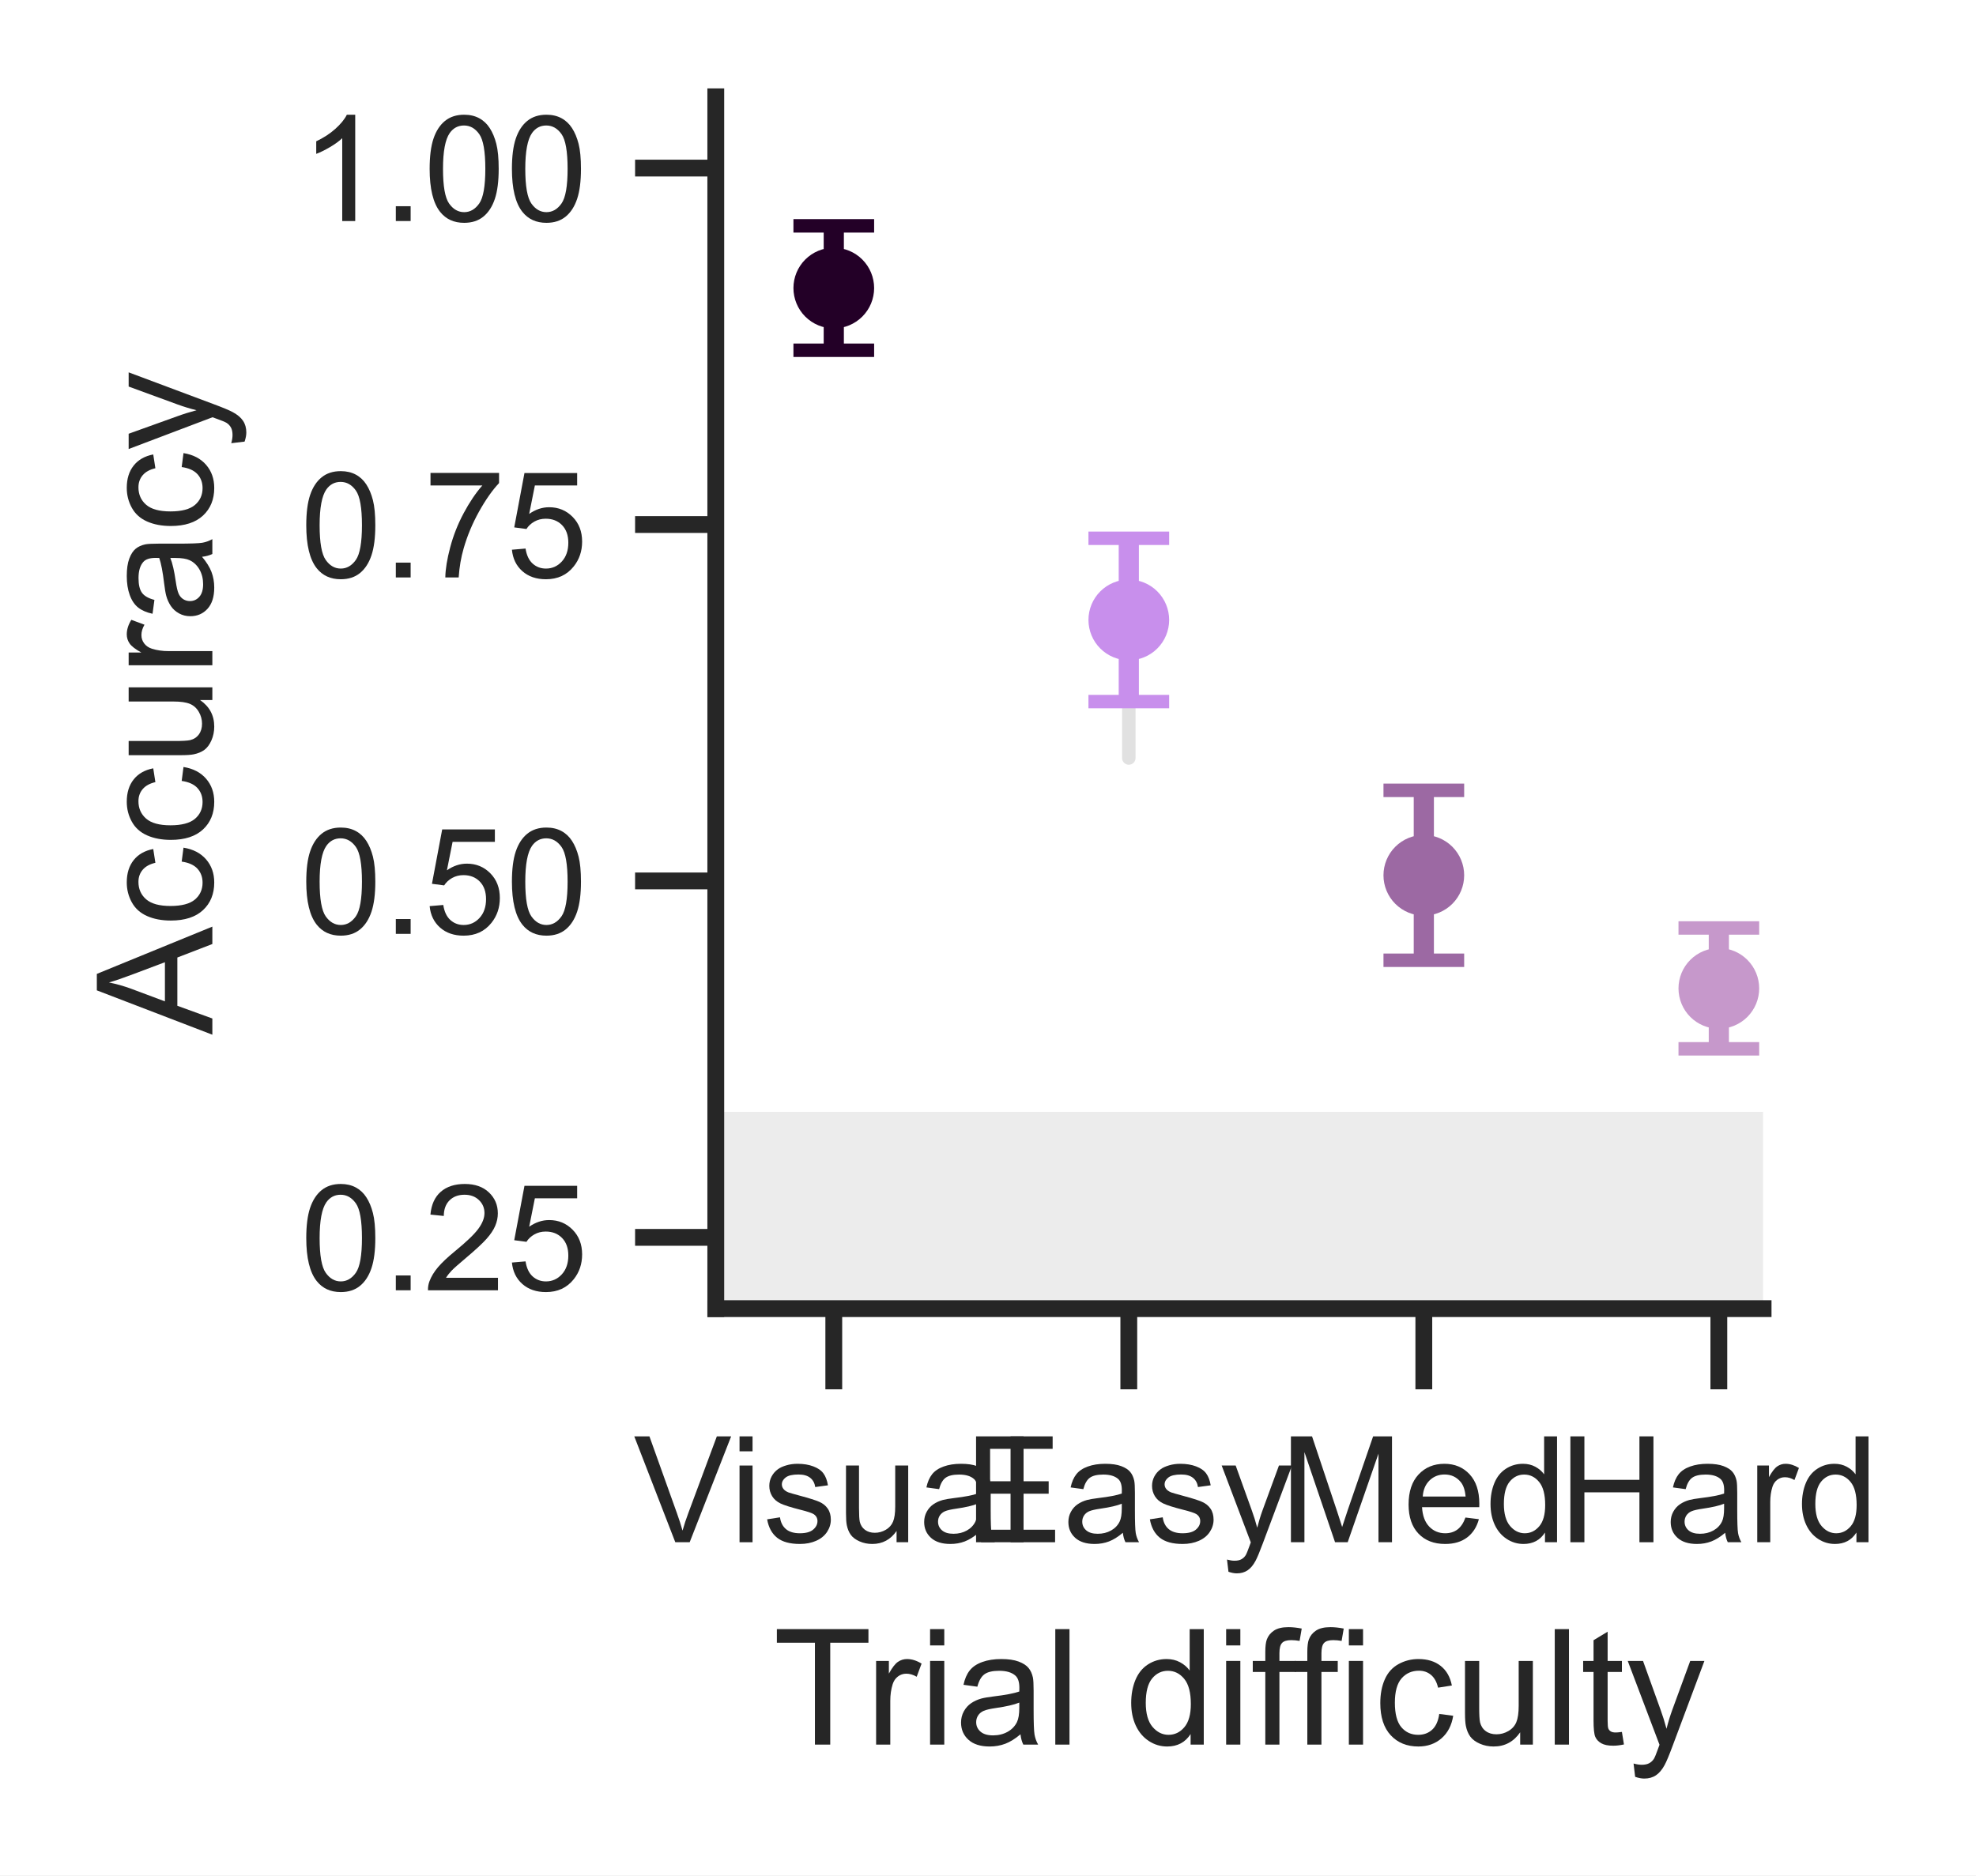
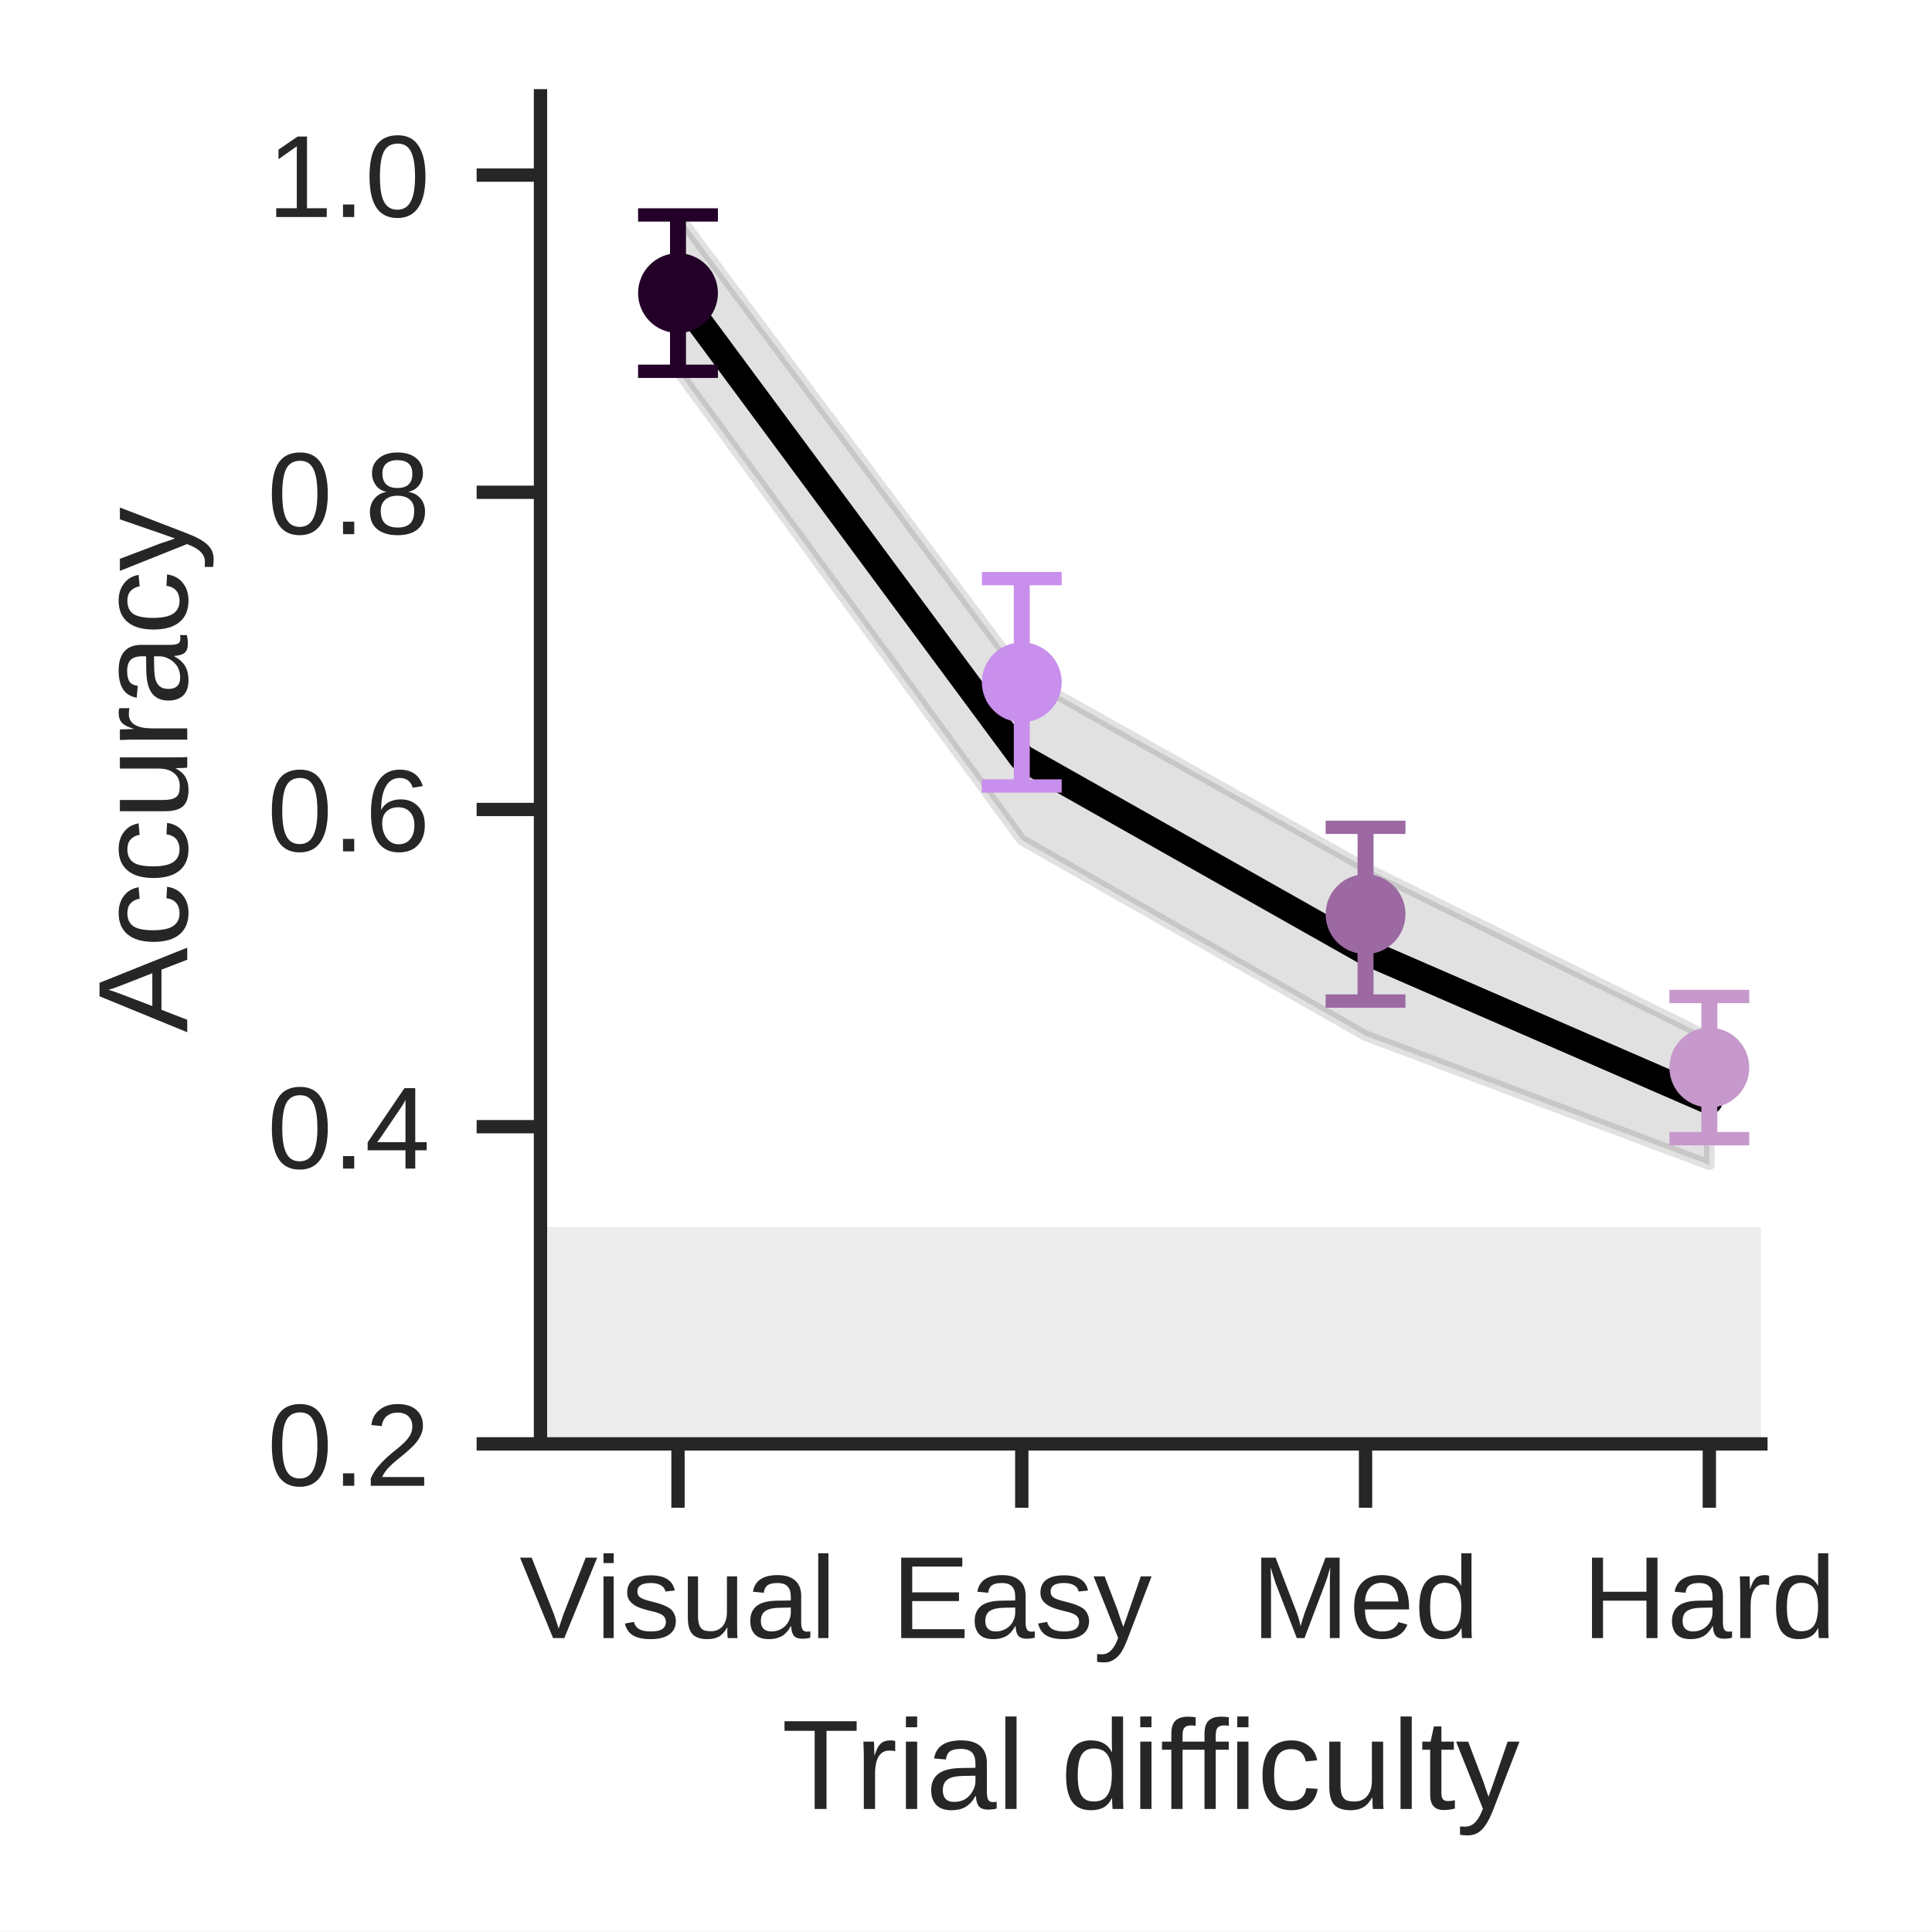
- <svg xmlns="http://www.w3.org/2000/svg" xmlns:xlink="http://www.w3.org/1999/xlink" width="146.925pt" height="139.474pt" viewBox="0 0 146.925 139.474" version="1.1">
+ <svg xmlns="http://www.w3.org/2000/svg" xmlns:xlink="http://www.w3.org/1999/xlink" width="145.211pt" height="145.183pt" viewBox="0 0 145.211 145.183" version="1.1">
  <defs>
    <style type="text/css">*{stroke-linejoin: round; stroke-linecap: butt}</style>
  </defs>
  <g id="figure_1">
    <g id="patch_1">
-       <path d="M 0 139.474  L 146.925 139.474  L 146.925 0  L 0 0  z " style="fill: #ffffff" />
+       <path d="M 0 145.183  L 145.211 145.183  L 145.211 0  L 0 0  z " style="fill: #ffffff" />
    </g>
    <g id="axes_1">
      <g id="patch_2">
-         <path d="M 53.222 97.324  L 131.095 97.324  L 131.095 7.2  L 53.222 7.2  z " style="fill: #ffffff" />
+         <path d="M 40.624 108.523  L 132.351 108.523  L 132.351 7.2  L 40.624 7.2  z " style="fill: #ffffff" />
      </g>
      <g id="matplotlib.axis_1">
        <g id="xtick_1">
          <g id="line2d_1">
            <defs>
-               <path id="ma541c0d342" d="M 0 0  L 0 6  " style="stroke: #262626; stroke-width: 1.25" />
+               <path id="m2fca1bf933" d="M 0 0  L 0 4.8  " style="stroke: #262626" />
            </defs>
            <g>
-               <use xlink:href="#ma541c0d342" x="61.996" y="97.324" style="fill: #262626; stroke: #262626; stroke-width: 1.25" />
+               <use xlink:href="#m2fca1bf933" x="50.959" y="108.523" style="fill: #262626; stroke: #262626" />
            </g>
          </g>
          <g id="text_1">
-             <g style="fill: #262626" transform="translate(47.1129 114.6973) scale(0.11 -0.11)">
-               <defs>
-                 <path id="ArialMT-56" d="M 1803 0  L 28 4581  L 684 4581  L 1875 1253  Q 2019 853 2116 503  Q 2222 878 2363 1253  L 3600 4581  L 4219 4581  L 2425 0  L 1803 0  z " transform="scale(0.015625)" />
-                 <path id="ArialMT-69" d="M 425 3934  L 425 4581  L 988 4581  L 988 3934  L 425 3934  z M 425 0  L 425 3319  L 988 3319  L 988 0  L 425 0  z " transform="scale(0.015625)" />
-                 <path id="ArialMT-73" d="M 197 991  L 753 1078  Q 800 744 1014 566  Q 1228 388 1613 388  Q 2000 388 2187 545  Q 2375 703 2375 916  Q 2375 1106 2209 1216  Q 2094 1291 1634 1406  Q 1016 1563 777 1677  Q 538 1791 414 1992  Q 291 2194 291 2438  Q 291 2659 392 2848  Q 494 3038 669 3163  Q 800 3259 1026 3326  Q 1253 3394 1513 3394  Q 1903 3394 2198 3281  Q 2494 3169 2634 2976  Q 2775 2784 2828 2463  L 2278 2388  Q 2241 2644 2061 2787  Q 1881 2931 1553 2931  Q 1166 2931 1000 2803  Q 834 2675 834 2503  Q 834 2394 903 2306  Q 972 2216 1119 2156  Q 1203 2125 1616 2013  Q 2213 1853 2448 1751  Q 2684 1650 2818 1456  Q 2953 1263 2953 975  Q 2953 694 2789 445  Q 2625 197 2315 61  Q 2006 -75 1616 -75  Q 969 -75 630 194  Q 291 463 197 991  z " transform="scale(0.015625)" />
-                 <path id="ArialMT-75" d="M 2597 0  L 2597 488  Q 2209 -75 1544 -75  Q 1250 -75 995 37  Q 741 150 617 320  Q 494 491 444 738  Q 409 903 409 1263  L 409 3319  L 972 3319  L 972 1478  Q 972 1038 1006 884  Q 1059 663 1231 536  Q 1403 409 1656 409  Q 1909 409 2131 539  Q 2353 669 2445 892  Q 2538 1116 2538 1541  L 2538 3319  L 3100 3319  L 3100 0  L 2597 0  z " transform="scale(0.015625)" />
-                 <path id="ArialMT-61" d="M 2588 409  Q 2275 144 1986 34  Q 1697 -75 1366 -75  Q 819 -75 525 192  Q 231 459 231 875  Q 231 1119 342 1320  Q 453 1522 633 1644  Q 813 1766 1038 1828  Q 1203 1872 1538 1913  Q 2219 1994 2541 2106  Q 2544 2222 2544 2253  Q 2544 2597 2384 2738  Q 2169 2928 1744 2928  Q 1347 2928 1158 2789  Q 969 2650 878 2297  L 328 2372  Q 403 2725 575 2942  Q 747 3159 1072 3276  Q 1397 3394 1825 3394  Q 2250 3394 2515 3294  Q 2781 3194 2906 3042  Q 3031 2891 3081 2659  Q 3109 2516 3109 2141  L 3109 1391  Q 3109 606 3145 398  Q 3181 191 3288 0  L 2700 0  Q 2613 175 2588 409  z M 2541 1666  Q 2234 1541 1622 1453  Q 1275 1403 1131 1340  Q 988 1278 909 1158  Q 831 1038 831 891  Q 831 666 1001 516  Q 1172 366 1500 366  Q 1825 366 2078 508  Q 2331 650 2450 897  Q 2541 1088 2541 1459  L 2541 1666  z " transform="scale(0.015625)" />
-                 <path id="ArialMT-6c" d="M 409 0  L 409 4581  L 972 4581  L 972 0  L 409 0  z " transform="scale(0.015625)" />
-               </defs>
-               <use xlink:href="#ArialMT-56" />
-               <use xlink:href="#ArialMT-69" transform="translate(64.94922 0)" />
-               <use xlink:href="#ArialMT-73" transform="translate(87.16602 0)" />
-               <use xlink:href="#ArialMT-75" transform="translate(137.166 0)" />
-               <use xlink:href="#ArialMT-61" transform="translate(192.7812 0)" />
-               <use xlink:href="#ArialMT-6c" transform="translate(248.3965 0)" />
-             </g>
+             <text style="font-size: 8.8px; font-family: 'Arial', 'DejaVu Sans', 'Liberation Sans', 'Bitstream Vera Sans', sans-serif; text-anchor: middle; fill: #262626" x="50.959" y="123.122" transform="rotate(-0 50.9594 123.1216)">Visual</text>
          </g>
        </g>
        <g id="xtick_2">
          <g id="line2d_2">
            <g>
-               <use xlink:href="#ma541c0d342" x="83.932" y="97.324" style="fill: #262626; stroke: #262626; stroke-width: 1.25" />
+               <use xlink:href="#m2fca1bf933" x="76.798" y="108.523" style="fill: #262626; stroke: #262626" />
            </g>
          </g>
          <g id="text_2">
-             <g style="fill: #262626" transform="translate(71.7052 114.6973) scale(0.11 -0.11)">
-               <defs>
-                 <path id="ArialMT-45" d="M 506 0  L 506 4581  L 3819 4581  L 3819 4041  L 1113 4041  L 1113 2638  L 3647 2638  L 3647 2100  L 1113 2100  L 1113 541  L 3925 541  L 3925 0  L 506 0  z " transform="scale(0.015625)" />
-                 <path id="ArialMT-79" d="M 397 -1278  L 334 -750  Q 519 -800 656 -800  Q 844 -800 956 -737  Q 1069 -675 1141 -563  Q 1194 -478 1313 -144  Q 1328 -97 1363 -6  L 103 3319  L 709 3319  L 1400 1397  Q 1534 1031 1641 628  Q 1738 1016 1872 1384  L 2581 3319  L 3144 3319  L 1881 -56  Q 1678 -603 1566 -809  Q 1416 -1088 1222 -1217  Q 1028 -1347 759 -1347  Q 597 -1347 397 -1278  z " transform="scale(0.015625)" />
-               </defs>
-               <use xlink:href="#ArialMT-45" />
-               <use xlink:href="#ArialMT-61" transform="translate(66.69922 0)" />
-               <use xlink:href="#ArialMT-73" transform="translate(122.3145 0)" />
-               <use xlink:href="#ArialMT-79" transform="translate(172.3145 0)" />
-             </g>
+             <text style="font-size: 8.8px; font-family: 'Arial', 'DejaVu Sans', 'Liberation Sans', 'Bitstream Vera Sans', sans-serif; text-anchor: middle; fill: #262626" x="76.798" y="123.122" transform="rotate(-0 76.79791 123.1216)">Easy</text>
          </g>
        </g>
        <g id="xtick_3">
          <g id="line2d_3">
            <g>
-               <use xlink:href="#ma541c0d342" x="105.868" y="97.324" style="fill: #262626; stroke: #262626; stroke-width: 1.25" />
+               <use xlink:href="#m2fca1bf933" x="102.636" y="108.523" style="fill: #262626; stroke: #262626" />
            </g>
          </g>
          <g id="text_3">
-             <g style="fill: #262626" transform="translate(95.17 114.6973) scale(0.11 -0.11)">
-               <defs>
-                 <path id="ArialMT-4d" d="M 475 0  L 475 4581  L 1388 4581  L 2472 1338  Q 2622 884 2691 659  Q 2769 909 2934 1394  L 4031 4581  L 4847 4581  L 4847 0  L 4263 0  L 4263 3834  L 2931 0  L 2384 0  L 1059 3900  L 1059 0  L 475 0  z " transform="scale(0.015625)" />
-                 <path id="ArialMT-65" d="M 2694 1069  L 3275 997  Q 3138 488 2766 206  Q 2394 -75 1816 -75  Q 1088 -75 661 373  Q 234 822 234 1631  Q 234 2469 665 2931  Q 1097 3394 1784 3394  Q 2450 3394 2872 2941  Q 3294 2488 3294 1666  Q 3294 1616 3291 1516  L 816 1516  Q 847 969 1125 678  Q 1403 388 1819 388  Q 2128 388 2347 550  Q 2566 713 2694 1069  z M 847 1978  L 2700 1978  Q 2663 2397 2488 2606  Q 2219 2931 1791 2931  Q 1403 2931 1139 2672  Q 875 2413 847 1978  z " transform="scale(0.015625)" />
-                 <path id="ArialMT-64" d="M 2575 0  L 2575 419  Q 2259 -75 1647 -75  Q 1250 -75 917 144  Q 584 363 401 755  Q 219 1147 219 1656  Q 219 2153 384 2558  Q 550 2963 881 3178  Q 1213 3394 1622 3394  Q 1922 3394 2156 3267  Q 2391 3141 2538 2938  L 2538 4581  L 3097 4581  L 3097 0  L 2575 0  z M 797 1656  Q 797 1019 1065 703  Q 1334 388 1700 388  Q 2069 388 2326 689  Q 2584 991 2584 1609  Q 2584 2291 2321 2609  Q 2059 2928 1675 2928  Q 1300 2928 1048 2622  Q 797 2316 797 1656  z " transform="scale(0.015625)" />
-               </defs>
-               <use xlink:href="#ArialMT-4d" />
-               <use xlink:href="#ArialMT-65" transform="translate(83.30078 0)" />
-               <use xlink:href="#ArialMT-64" transform="translate(138.916 0)" />
-             </g>
+             <text style="font-size: 8.8px; font-family: 'Arial', 'DejaVu Sans', 'Liberation Sans', 'Bitstream Vera Sans', sans-serif; text-anchor: middle; fill: #262626" x="102.636" y="123.122" transform="rotate(-0 102.6364 123.1216)">Med</text>
          </g>
        </g>
        <g id="xtick_4">
          <g id="line2d_4">
            <g>
-               <use xlink:href="#ma541c0d342" x="127.804" y="97.324" style="fill: #262626; stroke: #262626; stroke-width: 1.25" />
+               <use xlink:href="#m2fca1bf933" x="128.475" y="108.523" style="fill: #262626; stroke: #262626" />
            </g>
          </g>
          <g id="text_4">
-             <g style="fill: #262626" transform="translate(115.8839 114.6973) scale(0.11 -0.11)">
-               <defs>
-                 <path id="ArialMT-48" d="M 513 0  L 513 4581  L 1119 4581  L 1119 2700  L 3500 2700  L 3500 4581  L 4106 4581  L 4106 0  L 3500 0  L 3500 2159  L 1119 2159  L 1119 0  L 513 0  z " transform="scale(0.015625)" />
-                 <path id="ArialMT-72" d="M 416 0  L 416 3319  L 922 3319  L 922 2816  Q 1116 3169 1280 3281  Q 1444 3394 1641 3394  Q 1925 3394 2219 3213  L 2025 2691  Q 1819 2813 1613 2813  Q 1428 2813 1281 2702  Q 1134 2591 1072 2394  Q 978 2094 978 1738  L 978 0  L 416 0  z " transform="scale(0.015625)" />
-               </defs>
-               <use xlink:href="#ArialMT-48" />
-               <use xlink:href="#ArialMT-61" transform="translate(72.2168 0)" />
-               <use xlink:href="#ArialMT-72" transform="translate(127.832 0)" />
-               <use xlink:href="#ArialMT-64" transform="translate(161.1328 0)" />
-             </g>
+             <text style="font-size: 8.8px; font-family: 'Arial', 'DejaVu Sans', 'Liberation Sans', 'Bitstream Vera Sans', sans-serif; text-anchor: middle; fill: #262626" x="128.475" y="123.122" transform="rotate(-0 128.4749 123.1216)">Hard</text>
          </g>
        </g>
        <g id="text_5">
-           <g style="fill: #262626" transform="translate(57.48306 129.7481) scale(0.12 -0.12)">
-             <defs>
-               <path id="ArialMT-54" d="M 1659 0  L 1659 4041  L 150 4041  L 150 4581  L 3781 4581  L 3781 4041  L 2266 4041  L 2266 0  L 1659 0  z " transform="scale(0.015625)" />
-               <path id="ArialMT-20" transform="scale(0.015625)" />
-               <path id="ArialMT-66" d="M 556 0  L 556 2881  L 59 2881  L 59 3319  L 556 3319  L 556 3672  Q 556 4006 616 4169  Q 697 4388 901 4523  Q 1106 4659 1475 4659  Q 1713 4659 2000 4603  L 1916 4113  Q 1741 4144 1584 4144  Q 1328 4144 1222 4034  Q 1116 3925 1116 3625  L 1116 3319  L 1763 3319  L 1763 2881  L 1116 2881  L 1116 0  L 556 0  z " transform="scale(0.015625)" />
-               <path id="ArialMT-63" d="M 2588 1216  L 3141 1144  Q 3050 572 2676 248  Q 2303 -75 1759 -75  Q 1078 -75 664 370  Q 250 816 250 1647  Q 250 2184 428 2587  Q 606 2991 970 3192  Q 1334 3394 1763 3394  Q 2303 3394 2647 3120  Q 2991 2847 3088 2344  L 2541 2259  Q 2463 2594 2264 2762  Q 2066 2931 1784 2931  Q 1359 2931 1093 2626  Q 828 2322 828 1663  Q 828 994 1084 691  Q 1341 388 1753 388  Q 2084 388 2306 591  Q 2528 794 2588 1216  z " transform="scale(0.015625)" />
-               <path id="ArialMT-74" d="M 1650 503  L 1731 6  Q 1494 -44 1306 -44  Q 1000 -44 831 53  Q 663 150 594 308  Q 525 466 525 972  L 525 2881  L 113 2881  L 113 3319  L 525 3319  L 525 4141  L 1084 4478  L 1084 3319  L 1650 3319  L 1650 2881  L 1084 2881  L 1084 941  Q 1084 700 1114 631  Q 1144 563 1211 522  Q 1278 481 1403 481  Q 1497 481 1650 503  z " transform="scale(0.015625)" />
-             </defs>
-             <use xlink:href="#ArialMT-54" />
-             <use xlink:href="#ArialMT-72" transform="translate(57.33398 0)" />
-             <use xlink:href="#ArialMT-69" transform="translate(90.63477 0)" />
-             <use xlink:href="#ArialMT-61" transform="translate(112.8516 0)" />
-             <use xlink:href="#ArialMT-6c" transform="translate(168.4668 0)" />
-             <use xlink:href="#ArialMT-20" transform="translate(190.6836 0)" />
-             <use xlink:href="#ArialMT-64" transform="translate(218.4668 0)" />
-             <use xlink:href="#ArialMT-69" transform="translate(274.082 0)" />
-             <use xlink:href="#ArialMT-66" transform="translate(296.2988 0)" />
-             <use xlink:href="#ArialMT-66" transform="translate(322.332 0)" />
-             <use xlink:href="#ArialMT-69" transform="translate(350.1152 0)" />
-             <use xlink:href="#ArialMT-63" transform="translate(372.332 0)" />
-             <use xlink:href="#ArialMT-75" transform="translate(422.332 0)" />
-             <use xlink:href="#ArialMT-6c" transform="translate(477.9473 0)" />
-             <use xlink:href="#ArialMT-74" transform="translate(500.1641 0)" />
-             <use xlink:href="#ArialMT-79" transform="translate(527.9473 0)" />
-           </g>
+           <text style="font-size: 9.6px; font-family: 'Arial', 'DejaVu Sans', 'Liberation Sans', 'Bitstream Vera Sans', sans-serif; text-anchor: middle; fill: #262626" x="86.487" y="135.962" transform="rotate(-0 86.48735 135.9623)">Trial difficulty</text>
        </g>
      </g>
      <g id="matplotlib.axis_2">
        <g id="ytick_1">
          <g id="line2d_5">
            <defs>
-               <path id="md1c513cdb5" d="M 0 0  L -6 0  " style="stroke: #262626; stroke-width: 1.25" />
+               <path id="mfa1aefea61" d="M 0 0  L -4.8 0  " style="stroke: #262626" />
            </defs>
            <g>
-               <use xlink:href="#md1c513cdb5" x="53.222" y="92.022" style="fill: #262626; stroke: #262626; stroke-width: 1.25" />
+               <use xlink:href="#mfa1aefea61" x="40.624" y="108.523" style="fill: #262626; stroke: #262626" />
            </g>
          </g>
          <g id="text_6">
-             <g style="fill: #262626" transform="translate(22.315 95.95915) scale(0.11 -0.11)">
-               <defs>
-                 <path id="ArialMT-30" d="M 266 2259  Q 266 3072 433 3567  Q 600 4063 929 4331  Q 1259 4600 1759 4600  Q 2128 4600 2406 4451  Q 2684 4303 2865 4023  Q 3047 3744 3150 3342  Q 3253 2941 3253 2259  Q 3253 1453 3087 958  Q 2922 463 2592 192  Q 2263 -78 1759 -78  Q 1097 -78 719 397  Q 266 969 266 2259  z M 844 2259  Q 844 1131 1108 757  Q 1372 384 1759 384  Q 2147 384 2411 759  Q 2675 1134 2675 2259  Q 2675 3391 2411 3762  Q 2147 4134 1753 4134  Q 1366 4134 1134 3806  Q 844 3388 844 2259  z " transform="scale(0.015625)" />
-                 <path id="ArialMT-2e" d="M 581 0  L 581 641  L 1222 641  L 1222 0  L 581 0  z " transform="scale(0.015625)" />
-                 <path id="ArialMT-32" d="M 3222 541  L 3222 0  L 194 0  Q 188 203 259 391  Q 375 700 629 1000  Q 884 1300 1366 1694  Q 2113 2306 2375 2664  Q 2638 3022 2638 3341  Q 2638 3675 2398 3904  Q 2159 4134 1775 4134  Q 1369 4134 1125 3890  Q 881 3647 878 3216  L 300 3275  Q 359 3922 746 4261  Q 1134 4600 1788 4600  Q 2447 4600 2831 4234  Q 3216 3869 3216 3328  Q 3216 3053 3103 2787  Q 2991 2522 2730 2228  Q 2469 1934 1863 1422  Q 1356 997 1212 845  Q 1069 694 975 541  L 3222 541  z " transform="scale(0.015625)" />
-                 <path id="ArialMT-35" d="M 266 1200  L 856 1250  Q 922 819 1161 601  Q 1400 384 1738 384  Q 2144 384 2425 690  Q 2706 997 2706 1503  Q 2706 1984 2436 2262  Q 2166 2541 1728 2541  Q 1456 2541 1237 2417  Q 1019 2294 894 2097  L 366 2166  L 809 4519  L 3088 4519  L 3088 3981  L 1259 3981  L 1013 2750  Q 1425 3038 1878 3038  Q 2478 3038 2890 2622  Q 3303 2206 3303 1553  Q 3303 931 2941 478  Q 2500 -78 1738 -78  Q 1113 -78 717 272  Q 322 622 266 1200  z " transform="scale(0.015625)" />
-               </defs>
-               <use xlink:href="#ArialMT-30" />
-               <use xlink:href="#ArialMT-2e" transform="translate(55.61523 0)" />
-               <use xlink:href="#ArialMT-32" transform="translate(83.39844 0)" />
-               <use xlink:href="#ArialMT-35" transform="translate(139.0137 0)" />
-             </g>
+             <text style="font-size: 8.8px; font-family: 'Arial', 'DejaVu Sans', 'Liberation Sans', 'Bitstream Vera Sans', sans-serif; text-anchor: end; fill: #262626" x="32.324" y="111.672" transform="rotate(-0 32.324 111.6722)">0.2</text>
          </g>
        </g>
        <g id="ytick_2">
          <g id="line2d_6">
            <g>
-               <use xlink:href="#md1c513cdb5" x="53.222" y="65.515" style="fill: #262626; stroke: #262626; stroke-width: 1.25" />
+               <use xlink:href="#mfa1aefea61" x="40.624" y="84.682" style="fill: #262626; stroke: #262626" />
            </g>
          </g>
          <g id="text_7">
-             <g style="fill: #262626" transform="translate(22.315 69.45216) scale(0.11 -0.11)">
-               <use xlink:href="#ArialMT-30" />
-               <use xlink:href="#ArialMT-2e" transform="translate(55.61523 0)" />
-               <use xlink:href="#ArialMT-35" transform="translate(83.39844 0)" />
-               <use xlink:href="#ArialMT-30" transform="translate(139.0137 0)" />
-             </g>
+             <text style="font-size: 8.8px; font-family: 'Arial', 'DejaVu Sans', 'Liberation Sans', 'Bitstream Vera Sans', sans-serif; text-anchor: end; fill: #262626" x="32.324" y="87.832" transform="rotate(-0 32.324 87.83154)">0.4</text>
          </g>
        </g>
        <g id="ytick_3">
          <g id="line2d_7">
            <g>
-               <use xlink:href="#md1c513cdb5" x="53.222" y="39.008" style="fill: #262626; stroke: #262626; stroke-width: 1.25" />
+               <use xlink:href="#mfa1aefea61" x="40.624" y="60.841" style="fill: #262626; stroke: #262626" />
            </g>
          </g>
          <g id="text_8">
-             <g style="fill: #262626" transform="translate(22.315 42.94518) scale(0.11 -0.11)">
-               <defs>
-                 <path id="ArialMT-37" d="M 303 3981  L 303 4522  L 3269 4522  L 3269 4084  Q 2831 3619 2401 2847  Q 1972 2075 1738 1259  Q 1569 684 1522 0  L 944 0  Q 953 541 1156 1306  Q 1359 2072 1739 2783  Q 2119 3494 2547 3981  L 303 3981  z " transform="scale(0.015625)" />
-               </defs>
-               <use xlink:href="#ArialMT-30" />
-               <use xlink:href="#ArialMT-2e" transform="translate(55.61523 0)" />
-               <use xlink:href="#ArialMT-37" transform="translate(83.39844 0)" />
-               <use xlink:href="#ArialMT-35" transform="translate(139.0137 0)" />
-             </g>
+             <text style="font-size: 8.8px; font-family: 'Arial', 'DejaVu Sans', 'Liberation Sans', 'Bitstream Vera Sans', sans-serif; text-anchor: end; fill: #262626" x="32.324" y="63.991" transform="rotate(-0 32.324 63.99089)">0.6</text>
          </g>
        </g>
        <g id="ytick_4">
          <g id="line2d_8">
            <g>
-               <use xlink:href="#md1c513cdb5" x="53.222" y="12.501" style="fill: #262626; stroke: #262626; stroke-width: 1.25" />
+               <use xlink:href="#mfa1aefea61" x="40.624" y="37.001" style="fill: #262626; stroke: #262626" />
            </g>
          </g>
          <g id="text_9">
-             <g style="fill: #262626" transform="translate(22.315 16.43819) scale(0.11 -0.11)">
-               <defs>
-                 <path id="ArialMT-31" d="M 2384 0  L 1822 0  L 1822 3584  Q 1619 3391 1289 3197  Q 959 3003 697 2906  L 697 3450  Q 1169 3672 1522 3987  Q 1875 4303 2022 4600  L 2384 4600  L 2384 0  z " transform="scale(0.015625)" />
-               </defs>
-               <use xlink:href="#ArialMT-31" />
-               <use xlink:href="#ArialMT-2e" transform="translate(55.61523 0)" />
-               <use xlink:href="#ArialMT-30" transform="translate(83.39844 0)" />
-               <use xlink:href="#ArialMT-30" transform="translate(139.0137 0)" />
-             </g>
-           </g>
-         </g>
-         <g id="text_10">
-           <g style="fill: #262626" transform="translate(15.78937 76.935) rotate(-90) scale(0.12 -0.12)">
-             <defs>
-               <path id="ArialMT-41" d="M -9 0  L 1750 4581  L 2403 4581  L 4278 0  L 3588 0  L 3053 1388  L 1138 1388  L 634 0  L -9 0  z M 1313 1881  L 2866 1881  L 2388 3150  Q 2169 3728 2063 4100  Q 1975 3659 1816 3225  L 1313 1881  z " transform="scale(0.015625)" />
-             </defs>
-             <use xlink:href="#ArialMT-41" />
-             <use xlink:href="#ArialMT-63" transform="translate(66.69922 0)" />
-             <use xlink:href="#ArialMT-63" transform="translate(116.6992 0)" />
-             <use xlink:href="#ArialMT-75" transform="translate(166.6992 0)" />
-             <use xlink:href="#ArialMT-72" transform="translate(222.3145 0)" />
-             <use xlink:href="#ArialMT-61" transform="translate(255.6152 0)" />
-             <use xlink:href="#ArialMT-63" transform="translate(311.2305 0)" />
-             <use xlink:href="#ArialMT-79" transform="translate(361.2305 0)" />
-           </g>
+             <text style="font-size: 8.8px; font-family: 'Arial', 'DejaVu Sans', 'Liberation Sans', 'Bitstream Vera Sans', sans-serif; text-anchor: end; fill: #262626" x="32.324" y="40.15" transform="rotate(-0 32.324 40.15025)">0.8</text>
+           </g>
+         </g>
+         <g id="ytick_5">
+           <g id="line2d_9">
+             <g>
+               <use xlink:href="#mfa1aefea61" x="40.624" y="13.16" style="fill: #262626; stroke: #262626" />
+             </g>
+           </g>
+           <g id="text_10">
+             <text style="font-size: 8.8px; font-family: 'Arial', 'DejaVu Sans', 'Liberation Sans', 'Bitstream Vera Sans', sans-serif; text-anchor: end; fill: #262626" x="32.324" y="16.31" transform="rotate(-0 32.324 16.3096)">1.0</text>
+           </g>
+         </g>
+         <g id="text_11">
+           <text style="font-size: 9.6px; font-family: 'Arial', 'DejaVu Sans', 'Liberation Sans', 'Bitstream Vera Sans', sans-serif; text-anchor: middle; fill: #262626" x="14.072" y="57.861" transform="rotate(-90 14.0715 57.86138)">Accuracy</text>
        </g>
      </g>
      <g id="FillBetweenPolyCollection_1">
        <defs>
-           <path id="m92c089aee5" d="M 83.932 -92.983  L 83.932 -83.1  L 83.932 -92.983  L 83.932 -92.983  z " style="stroke: #000000; stroke-opacity: 0.12" />
-         </defs>
-         <g clip-path="url(#pcf8fbfec72)">
-           <use xlink:href="#m92c089aee5" x="0" y="139.474" style="fill-opacity: 0.12; stroke: #000000; stroke-opacity: 0.12" />
+           <path id="m4cdc08e192" d="M 50.959 -129.032  L 50.959 -117.269  L 76.798 -82.044  L 102.636 -67.342  L 128.475 -57.634  L 128.475 -67.212  L 128.475 -67.212  L 102.636 -79.964  L 76.798 -94.462  L 50.959 -129.032  z " style="stroke: #000000; stroke-opacity: 0.12; stroke-width: 0.8" />
+         </defs>
+         <g clip-path="url(#pb52aa10cd6)">
+           <use xlink:href="#m4cdc08e192" x="0" y="145.183" style="fill-opacity: 0.12; stroke: #000000; stroke-opacity: 0.12; stroke-width: 0.8" />
        </g>
      </g>
      <g id="patch_3">
-         <path d="M 53.222 118.529  L 131.095 118.529  L 131.095 83.187  L 53.222 83.187  z " clip-path="url(#pcf8fbfec72)" style="fill: #808080; opacity: 0.15; stroke: #808080; stroke-linejoin: miter" />
-       </g>
-       <g id="line2d_9">
-         <path d="M 83.932 51.432  " clip-path="url(#pcf8fbfec72)" style="fill: none; stroke: #000000; stroke-width: 2; stroke-linecap: round" />
+         <path d="M 40.624 132.363  L 132.351 132.363  L 132.351 92.629  L 40.624 92.629  z " clip-path="url(#pb52aa10cd6)" style="fill: #808080; opacity: 0.15; stroke: #808080; stroke-width: 0.8; stroke-linejoin: miter" />
+       </g>
+       <g id="line2d_10">
+         <path d="M 50.959 22.032  L 76.798 56.93  L 102.636 71.53  L 128.475 82.76  " clip-path="url(#pb52aa10cd6)" style="fill: none; stroke: #000000; stroke-width: 2; stroke-linecap: round" />
      </g>
      <g id="LineCollection_1">
-         <path d="M 61.996 26.049  L 61.996 16.796  " clip-path="url(#pcf8fbfec72)" style="fill: none; stroke: #230027; stroke-width: 1.5" />
-       </g>
-       <g id="line2d_10">
-         <defs>
-           <path id="m0341e33b72" d="M 3 0  L -3 -0  " style="stroke: #230027" />
-         </defs>
-         <g clip-path="url(#pcf8fbfec72)">
-           <use xlink:href="#m0341e33b72" x="61.996" y="26.049" style="fill: #230027; stroke: #230027" />
-         </g>
+         <path d="M 50.959 27.906  L 50.959 16.154  " clip-path="url(#pb52aa10cd6)" style="fill: none; stroke: #230027; stroke-width: 1.2" />
      </g>
      <g id="line2d_11">
-         <g clip-path="url(#pcf8fbfec72)">
-           <use xlink:href="#m0341e33b72" x="61.996" y="16.796" style="fill: #230027; stroke: #230027" />
+         <defs>
+           <path id="m2ebddd5fe6" d="M 3 0  L -3 -0  " style="stroke: #230027" />
+         </defs>
+         <g clip-path="url(#pb52aa10cd6)">
+           <use xlink:href="#m2ebddd5fe6" x="50.959" y="27.906" style="fill: #230027; stroke: #230027" />
+         </g>
+       </g>
+       <g id="line2d_12">
+         <g clip-path="url(#pb52aa10cd6)">
+           <use xlink:href="#m2ebddd5fe6" x="50.959" y="16.154" style="fill: #230027; stroke: #230027" />
        </g>
      </g>
      <g id="LineCollection_2">
-         <path d="M 83.932 52.179  L 83.932 40.032  " clip-path="url(#pcf8fbfec72)" style="fill: none; stroke: #c88fec; stroke-width: 1.5" />
-       </g>
-       <g id="line2d_12">
-         <defs>
-           <path id="mdbc06112a6" d="M 3 0  L -3 -0  " style="stroke: #c88fec" />
-         </defs>
-         <g clip-path="url(#pcf8fbfec72)">
-           <use xlink:href="#mdbc06112a6" x="83.932" y="52.179" style="fill: #c88fec; stroke: #c88fec" />
-         </g>
+         <path d="M 76.798 59.077  L 76.798 43.488  " clip-path="url(#pb52aa10cd6)" style="fill: none; stroke: #c88fec; stroke-width: 1.2" />
      </g>
      <g id="line2d_13">
-         <g clip-path="url(#pcf8fbfec72)">
-           <use xlink:href="#mdbc06112a6" x="83.932" y="40.032" style="fill: #c88fec; stroke: #c88fec" />
+         <defs>
+           <path id="mf17f8eada7" d="M 3 0  L -3 -0  " style="stroke: #c88fec" />
+         </defs>
+         <g clip-path="url(#pb52aa10cd6)">
+           <use xlink:href="#mf17f8eada7" x="76.798" y="59.077" style="fill: #c88fec; stroke: #c88fec" />
+         </g>
+       </g>
+       <g id="line2d_14">
+         <g clip-path="url(#pb52aa10cd6)">
+           <use xlink:href="#mf17f8eada7" x="76.798" y="43.488" style="fill: #c88fec; stroke: #c88fec" />
        </g>
      </g>
      <g id="LineCollection_3">
-         <path d="M 105.868 71.414  L 105.868 58.778  " clip-path="url(#pcf8fbfec72)" style="fill: none; stroke: #9c69a3; stroke-width: 1.5" />
-       </g>
-       <g id="line2d_14">
-         <defs>
-           <path id="mb243c91397" d="M 3 0  L -3 -0  " style="stroke: #9c69a3" />
-         </defs>
-         <g clip-path="url(#pcf8fbfec72)">
-           <use xlink:href="#mb243c91397" x="105.868" y="71.414" style="fill: #9c69a3; stroke: #9c69a3" />
-         </g>
+         <path d="M 102.636 75.241  L 102.636 62.181  " clip-path="url(#pb52aa10cd6)" style="fill: none; stroke: #9c69a3; stroke-width: 1.2" />
      </g>
      <g id="line2d_15">
-         <g clip-path="url(#pcf8fbfec72)">
-           <use xlink:href="#mb243c91397" x="105.868" y="58.778" style="fill: #9c69a3; stroke: #9c69a3" />
+         <defs>
+           <path id="mf6c9f2e50e" d="M 3 0  L -3 -0  " style="stroke: #9c69a3" />
+         </defs>
+         <g clip-path="url(#pb52aa10cd6)">
+           <use xlink:href="#mf6c9f2e50e" x="102.636" y="75.241" style="fill: #9c69a3; stroke: #9c69a3" />
+         </g>
+       </g>
+       <g id="line2d_16">
+         <g clip-path="url(#pb52aa10cd6)">
+           <use xlink:href="#mf6c9f2e50e" x="102.636" y="62.181" style="fill: #9c69a3; stroke: #9c69a3" />
        </g>
      </g>
      <g id="LineCollection_4">
-         <path d="M 127.804 78.003  L 127.804 69.013  " clip-path="url(#pcf8fbfec72)" style="fill: none; stroke: #c698cb; stroke-width: 1.5" />
-       </g>
-       <g id="line2d_16">
-         <defs>
-           <path id="m21380b21c6" d="M 3 0  L -3 -0  " style="stroke: #c698cb" />
-         </defs>
-         <g clip-path="url(#pcf8fbfec72)">
-           <use xlink:href="#m21380b21c6" x="127.804" y="78.003" style="fill: #c698cb; stroke: #c698cb" />
-         </g>
+         <path d="M 128.475 85.584  L 128.475 74.898  " clip-path="url(#pb52aa10cd6)" style="fill: none; stroke: #c698cb; stroke-width: 1.2" />
      </g>
      <g id="line2d_17">
-         <g clip-path="url(#pcf8fbfec72)">
-           <use xlink:href="#m21380b21c6" x="127.804" y="69.013" style="fill: #c698cb; stroke: #c698cb" />
+         <defs>
+           <path id="m317cc2cb9e" d="M 3 0  L -3 -0  " style="stroke: #c698cb" />
+         </defs>
+         <g clip-path="url(#pb52aa10cd6)">
+           <use xlink:href="#m317cc2cb9e" x="128.475" y="85.584" style="fill: #c698cb; stroke: #c698cb" />
        </g>
      </g>
      <g id="line2d_18">
-         <defs>
-           <path id="m6ec2127dde" d="M 0 2.5  C 0.663 2.5 1.299 2.237 1.768 1.768  C 2.237 1.299 2.5 0.663 2.5 0  C 2.5 -0.663 2.237 -1.299 1.768 -1.768  C 1.299 -2.237 0.663 -2.5 0 -2.5  C -0.663 -2.5 -1.299 -2.237 -1.768 -1.768  C -2.237 -1.299 -2.5 -0.663 -2.5 0  C -2.5 0.663 -2.237 1.299 -1.768 1.768  C -1.299 2.237 -0.663 2.5 0 2.5  z " style="stroke: #230027" />
-         </defs>
-         <g clip-path="url(#pcf8fbfec72)">
-           <use xlink:href="#m6ec2127dde" x="61.996" y="21.423" style="fill: #230027; stroke: #230027" />
+         <g clip-path="url(#pb52aa10cd6)">
+           <use xlink:href="#m317cc2cb9e" x="128.475" y="74.898" style="fill: #c698cb; stroke: #c698cb" />
        </g>
      </g>
      <g id="line2d_19">
        <defs>
-           <path id="m910ff3105d" d="M 0 2.5  C 0.663 2.5 1.299 2.237 1.768 1.768  C 2.237 1.299 2.5 0.663 2.5 0  C 2.5 -0.663 2.237 -1.299 1.768 -1.768  C 1.299 -2.237 0.663 -2.5 0 -2.5  C -0.663 -2.5 -1.299 -2.237 -1.768 -1.768  C -2.237 -1.299 -2.5 -0.663 -2.5 0  C -2.5 0.663 -2.237 1.299 -1.768 1.768  C -1.299 2.237 -0.663 2.5 0 2.5  z " style="stroke: #c88fec" />
-         </defs>
-         <g clip-path="url(#pcf8fbfec72)">
-           <use xlink:href="#m910ff3105d" x="83.932" y="46.105" style="fill: #c88fec; stroke: #c88fec" />
+           <path id="m5f3dca9a2f" d="M 0 2.5  C 0.663 2.5 1.299 2.237 1.768 1.768  C 2.237 1.299 2.5 0.663 2.5 0  C 2.5 -0.663 2.237 -1.299 1.768 -1.768  C 1.299 -2.237 0.663 -2.5 0 -2.5  C -0.663 -2.5 -1.299 -2.237 -1.768 -1.768  C -2.237 -1.299 -2.5 -0.663 -2.5 0  C -2.5 0.663 -2.237 1.299 -1.768 1.768  C -1.299 2.237 -0.663 2.5 0 2.5  z " style="stroke: #230027" />
+         </defs>
+         <g clip-path="url(#pb52aa10cd6)">
+           <use xlink:href="#m5f3dca9a2f" x="50.959" y="22.03" style="fill: #230027; stroke: #230027" />
        </g>
      </g>
      <g id="line2d_20">
        <defs>
-           <path id="mf890c3025b" d="M 0 2.5  C 0.663 2.5 1.299 2.237 1.768 1.768  C 2.237 1.299 2.5 0.663 2.5 0  C 2.5 -0.663 2.237 -1.299 1.768 -1.768  C 1.299 -2.237 0.663 -2.5 0 -2.5  C -0.663 -2.5 -1.299 -2.237 -1.768 -1.768  C -2.237 -1.299 -2.5 -0.663 -2.5 0  C -2.5 0.663 -2.237 1.299 -1.768 1.768  C -1.299 2.237 -0.663 2.5 0 2.5  z " style="stroke: #9c69a3" />
-         </defs>
-         <g clip-path="url(#pcf8fbfec72)">
-           <use xlink:href="#mf890c3025b" x="105.868" y="65.096" style="fill: #9c69a3; stroke: #9c69a3" />
+           <path id="mb1ad7891fb" d="M 0 2.5  C 0.663 2.5 1.299 2.237 1.768 1.768  C 2.237 1.299 2.5 0.663 2.5 0  C 2.5 -0.663 2.237 -1.299 1.768 -1.768  C 1.299 -2.237 0.663 -2.5 0 -2.5  C -0.663 -2.5 -1.299 -2.237 -1.768 -1.768  C -2.237 -1.299 -2.5 -0.663 -2.5 0  C -2.5 0.663 -2.237 1.299 -1.768 1.768  C -1.299 2.237 -0.663 2.5 0 2.5  z " style="stroke: #c88fec" />
+         </defs>
+         <g clip-path="url(#pb52aa10cd6)">
+           <use xlink:href="#mb1ad7891fb" x="76.798" y="51.282" style="fill: #c88fec; stroke: #c88fec" />
        </g>
      </g>
      <g id="line2d_21">
        <defs>
-           <path id="m9252010027" d="M 0 2.5  C 0.663 2.5 1.299 2.237 1.768 1.768  C 2.237 1.299 2.5 0.663 2.5 0  C 2.5 -0.663 2.237 -1.299 1.768 -1.768  C 1.299 -2.237 0.663 -2.5 0 -2.5  C -0.663 -2.5 -1.299 -2.237 -1.768 -1.768  C -2.237 -1.299 -2.5 -0.663 -2.5 0  C -2.5 0.663 -2.237 1.299 -1.768 1.768  C -1.299 2.237 -0.663 2.5 0 2.5  z " style="stroke: #c698cb" />
-         </defs>
-         <g clip-path="url(#pcf8fbfec72)">
-           <use xlink:href="#m9252010027" x="127.804" y="73.508" style="fill: #c698cb; stroke: #c698cb" />
+           <path id="m374f8adf5c" d="M 0 2.5  C 0.663 2.5 1.299 2.237 1.768 1.768  C 2.237 1.299 2.5 0.663 2.5 0  C 2.5 -0.663 2.237 -1.299 1.768 -1.768  C 1.299 -2.237 0.663 -2.5 0 -2.5  C -0.663 -2.5 -1.299 -2.237 -1.768 -1.768  C -2.237 -1.299 -2.5 -0.663 -2.5 0  C -2.5 0.663 -2.237 1.299 -1.768 1.768  C -1.299 2.237 -0.663 2.5 0 2.5  z " style="stroke: #9c69a3" />
+         </defs>
+         <g clip-path="url(#pb52aa10cd6)">
+           <use xlink:href="#m374f8adf5c" x="102.636" y="68.711" style="fill: #9c69a3; stroke: #9c69a3" />
+         </g>
+       </g>
+       <g id="line2d_22">
+         <defs>
+           <path id="m52f73f505c" d="M 0 2.5  C 0.663 2.5 1.299 2.237 1.768 1.768  C 2.237 1.299 2.5 0.663 2.5 0  C 2.5 -0.663 2.237 -1.299 1.768 -1.768  C 1.299 -2.237 0.663 -2.5 0 -2.5  C -0.663 -2.5 -1.299 -2.237 -1.768 -1.768  C -2.237 -1.299 -2.5 -0.663 -2.5 0  C -2.5 0.663 -2.237 1.299 -1.768 1.768  C -1.299 2.237 -0.663 2.5 0 2.5  z " style="stroke: #c698cb" />
+         </defs>
+         <g clip-path="url(#pb52aa10cd6)">
+           <use xlink:href="#m52f73f505c" x="128.475" y="80.241" style="fill: #c698cb; stroke: #c698cb" />
        </g>
      </g>
      <g id="patch_4">
-         <path d="M 53.222 97.324  L 53.222 7.2  " style="fill: none; stroke: #262626; stroke-width: 1.25; stroke-linejoin: miter; stroke-linecap: square" />
+         <path d="M 40.624 108.523  L 40.624 7.2  " style="fill: none; stroke: #262626; stroke-linejoin: miter; stroke-linecap: square" />
      </g>
      <g id="patch_5">
-         <path d="M 53.222 97.324  L 131.095 97.324  " style="fill: none; stroke: #262626; stroke-width: 1.25; stroke-linejoin: miter; stroke-linecap: square" />
+         <path d="M 40.624 108.523  L 132.351 108.523  " style="fill: none; stroke: #262626; stroke-linejoin: miter; stroke-linecap: square" />
      </g>
    </g>
  </g>
  <defs>
-     <clipPath id="pcf8fbfec72">
-       <rect x="53.222" y="7.2" width="77.873" height="90.124" />
+     <clipPath id="pb52aa10cd6">
+       <rect x="40.624" y="7.2" width="91.727" height="101.323" />
    </clipPath>
  </defs>
</svg>
